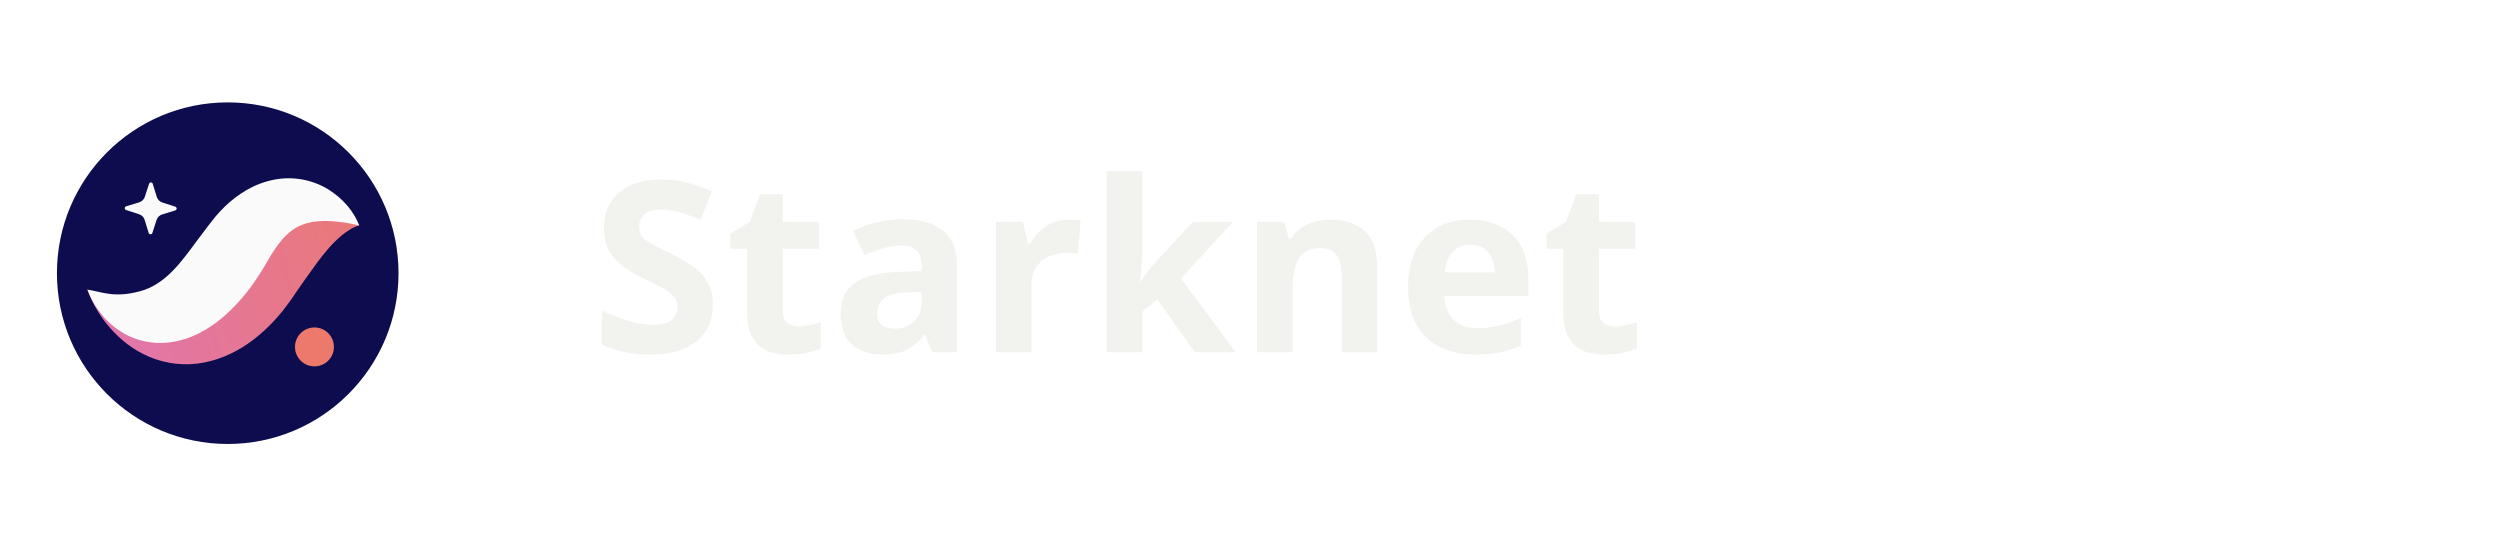
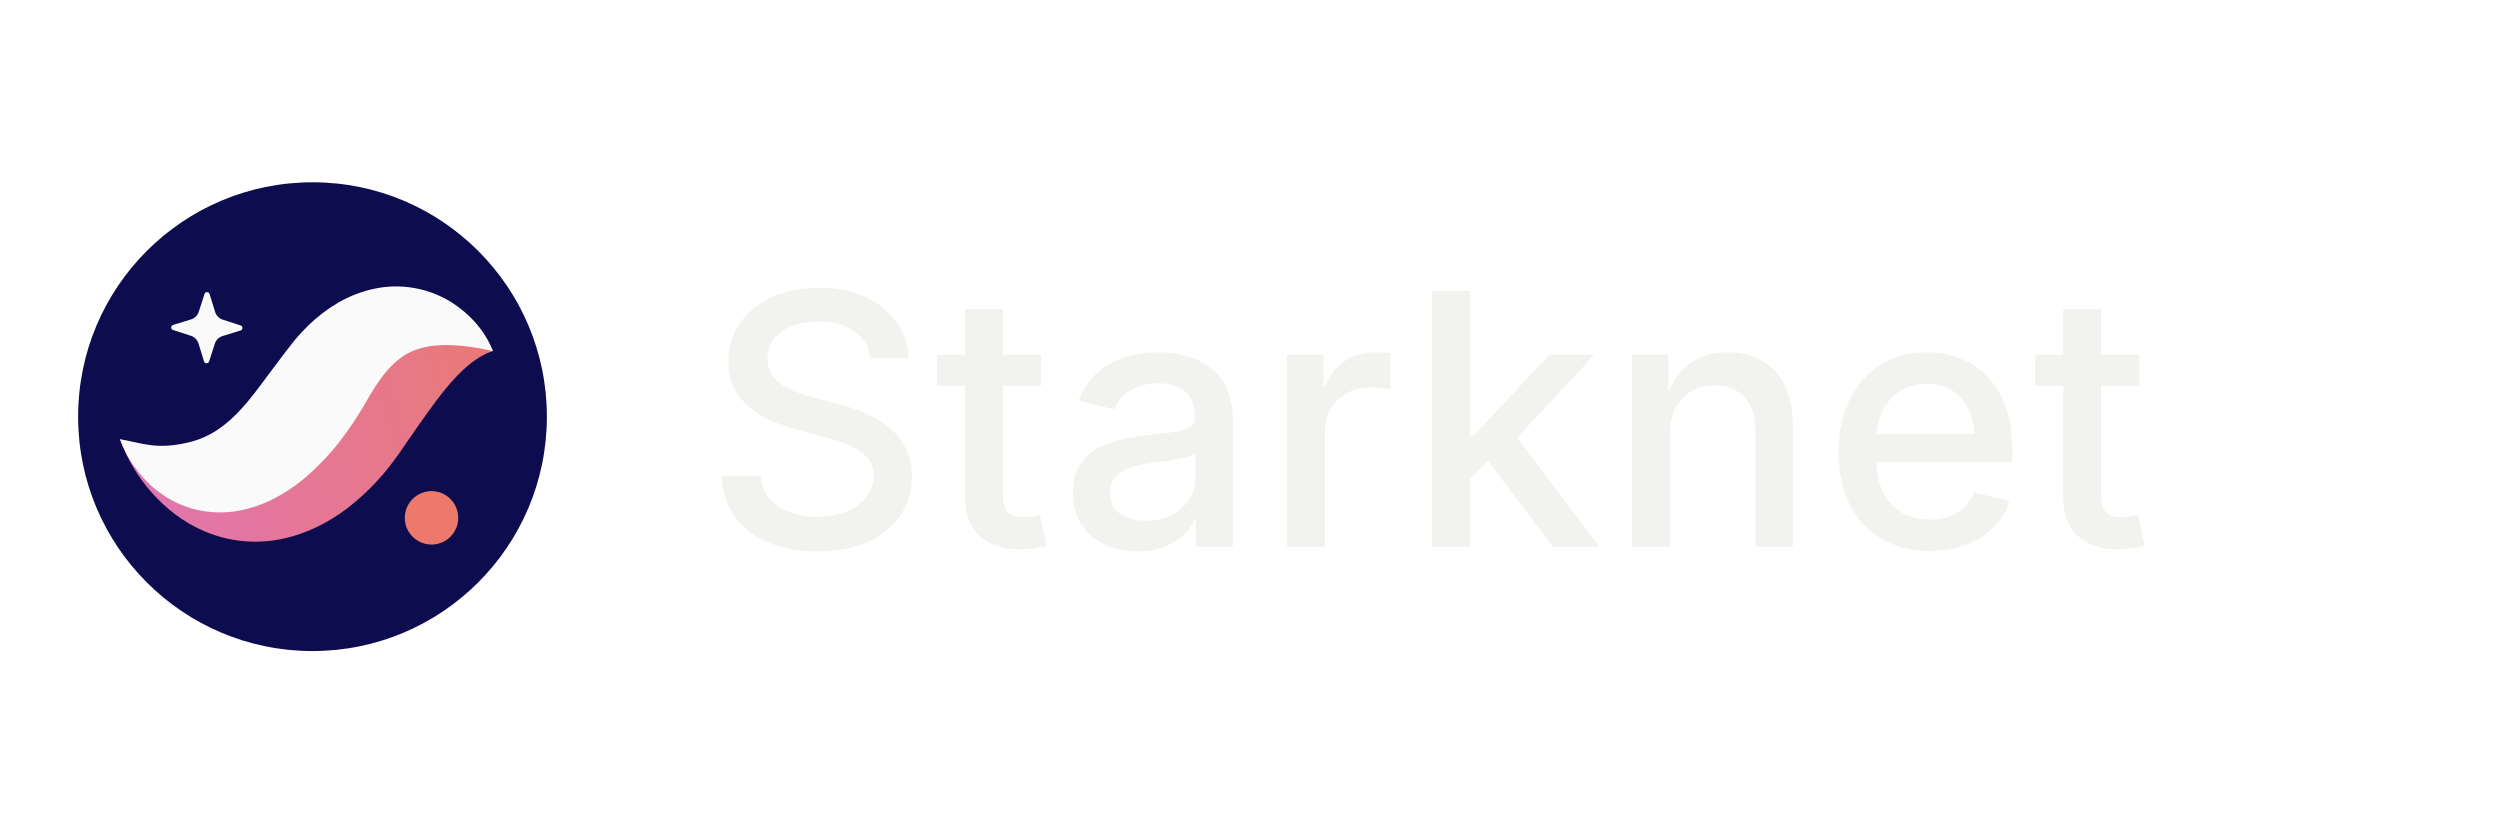
- <svg xmlns="http://www.w3.org/2000/svg" viewBox="0 0 220 48" role="img" aria-label="Starknet">
-   <g transform="translate(0 4) scale(1.67)">
+ <svg xmlns="http://www.w3.org/2000/svg" viewBox="0 0 96 32" role="img" aria-label="Starknet">
+   <g transform="translate(0 4)">
    <circle cx="12" cy="12" r="9" fill="#0C0C4F" />
    <path fill="#FAFAFA" fill-rule="evenodd" d="m8.029 9.88.222-.686a.45.45 0 0 1 .296-.29l.69-.213a.102.102 0 0 0 0-.195l-.686-.222a.45.45 0 0 1-.29-.295l-.213-.69c-.029-.095-.164-.096-.194-.001l-.222.686a.45.45 0 0 1-.296.291l-.69.212a.102.102 0 0 0-.001.195l.686.222a.45.45 0 0 1 .292.296l.211.689c.03.095.164.097.195.002" clip-rule="evenodd" />
-     <path fill="url(#starknet-grad)" fill-rule="evenodd" d="M18.931 9.481c-.284-.318-.728-.497-1.16-.57a4 4 0 0 0-1.32.012c-.868.147-1.657.507-2.346.95-.357.218-.662.47-.978.727-.152.13-.29.268-.435.404l-.395.393a16 16 0 0 1-1.26 1.195c-.411.337-.795.593-1.174.771-.378.18-.783.286-1.31.303-.523.018-1.142-.076-1.803-.232-.665-.155-1.364-.376-2.145-.566a6.4 6.4 0 0 0 1.21 2.034c.532.6 1.198 1.146 2.052 1.506a4.97 4.97 0 0 0 2.89.3c.993-.191 1.864-.65 2.568-1.181a9.2 9.2 0 0 0 1.758-1.783c.133-.176.203-.274.299-.411l.266-.394c.184-.244.353-.52.535-.762.359-.505.712-1.01 1.123-1.475.206-.236.424-.461.681-.678.129-.106.268-.21.421-.303.156-.1.32-.18.523-.24" clip-rule="evenodd" />
+     <path fill="url(#starknet-grad)" fill-rule="evenodd" d="M18.931 9.481c-.284-.318-.728-.497-1.16-.57a4 4 0 0 0-1.32.012c-.868.147-1.657.507-2.346.95-.357.218-.662.47-.978.727-.152.13-.29.268-.435.404l-.395.393a16 16 0 0 1-1.26 1.195c-.411.337-.795.593-1.174.771c-.378.18-.783.286-1.31.303-.523.018-1.142-.076-1.803-.232-.665-.155-1.364-.376-2.145-.566a6.4 6.4 0 0 0 1.21 2.034c.532.6 1.198 1.146 2.052 1.506a4.97 4.97 0 0 0 2.89.3c.993-.191 1.864-.65 2.568-1.181a9.2 9.2 0 0 0 1.758-1.783c.133-.176.203-.274.299-.411l.266-.394c.184-.244.353-.52.535-.762.359-.505.712-1.01 1.123-1.475.206-.236.424-.461.681-.678.129-.106.268-.21.421-.303.156-.1.32-.18.523-.24" clip-rule="evenodd" />
    <path fill="#FAFAFA" fill-rule="evenodd" d="M18.931 9.48c-.305-.77-.873-1.419-1.635-1.898a4.02 4.02 0 0 0-2.853-.509c-.515.1-1.014.292-1.452.547a6 6 0 0 0-1.165.89 9 9 0 0 0-.474.509l-.395.503-.61.81c-.776 1.042-1.613 2.263-2.986 2.625-1.348.355-1.933.04-2.756-.09.15.389.337.766.59 1.098.248.338.54.656.905.929.184.13.378.26.594.37.214.105.446.199.693.269a4 4 0 0 0 1.581.11 4.8 4.8 0 0 0 1.497-.468 6.3 6.3 0 0 0 1.196-.783 9.6 9.6 0 0 0 1.699-1.867q.344-.487.634-.984l.227-.392q.105-.174.212-.338c.289-.432.571-.778.914-1.039.339-.266.81-.463 1.439-.51.627-.046 1.35.04 2.145.219" clip-rule="evenodd" />
    <circle cx="16.57" cy="15.885" r="1.026" fill="#EC796B" />
    <defs>
      <linearGradient id="starknet-grad" x1="20.903" x2="-13.607" y1="3.792" y2="13.742" gradientUnits="userSpaceOnUse">
        <stop stop-color="#EC796B" />
        <stop offset="1" stop-color="#D672EF" />
      </linearGradient>
    </defs>
  </g>
-   <text x="52" y="31" fill="#f2f2ee" font-family="Lexend Deca, system-ui, sans-serif" font-size="21" font-weight="600" letter-spacing="0.01em">Starknet</text>
+   <text x="27" y="21" fill="#f2f2ee" font-family="system-ui, -apple-system, sans-serif" font-size="13.5" font-weight="500" letter-spacing="0.01em">Starknet</text>
</svg>
